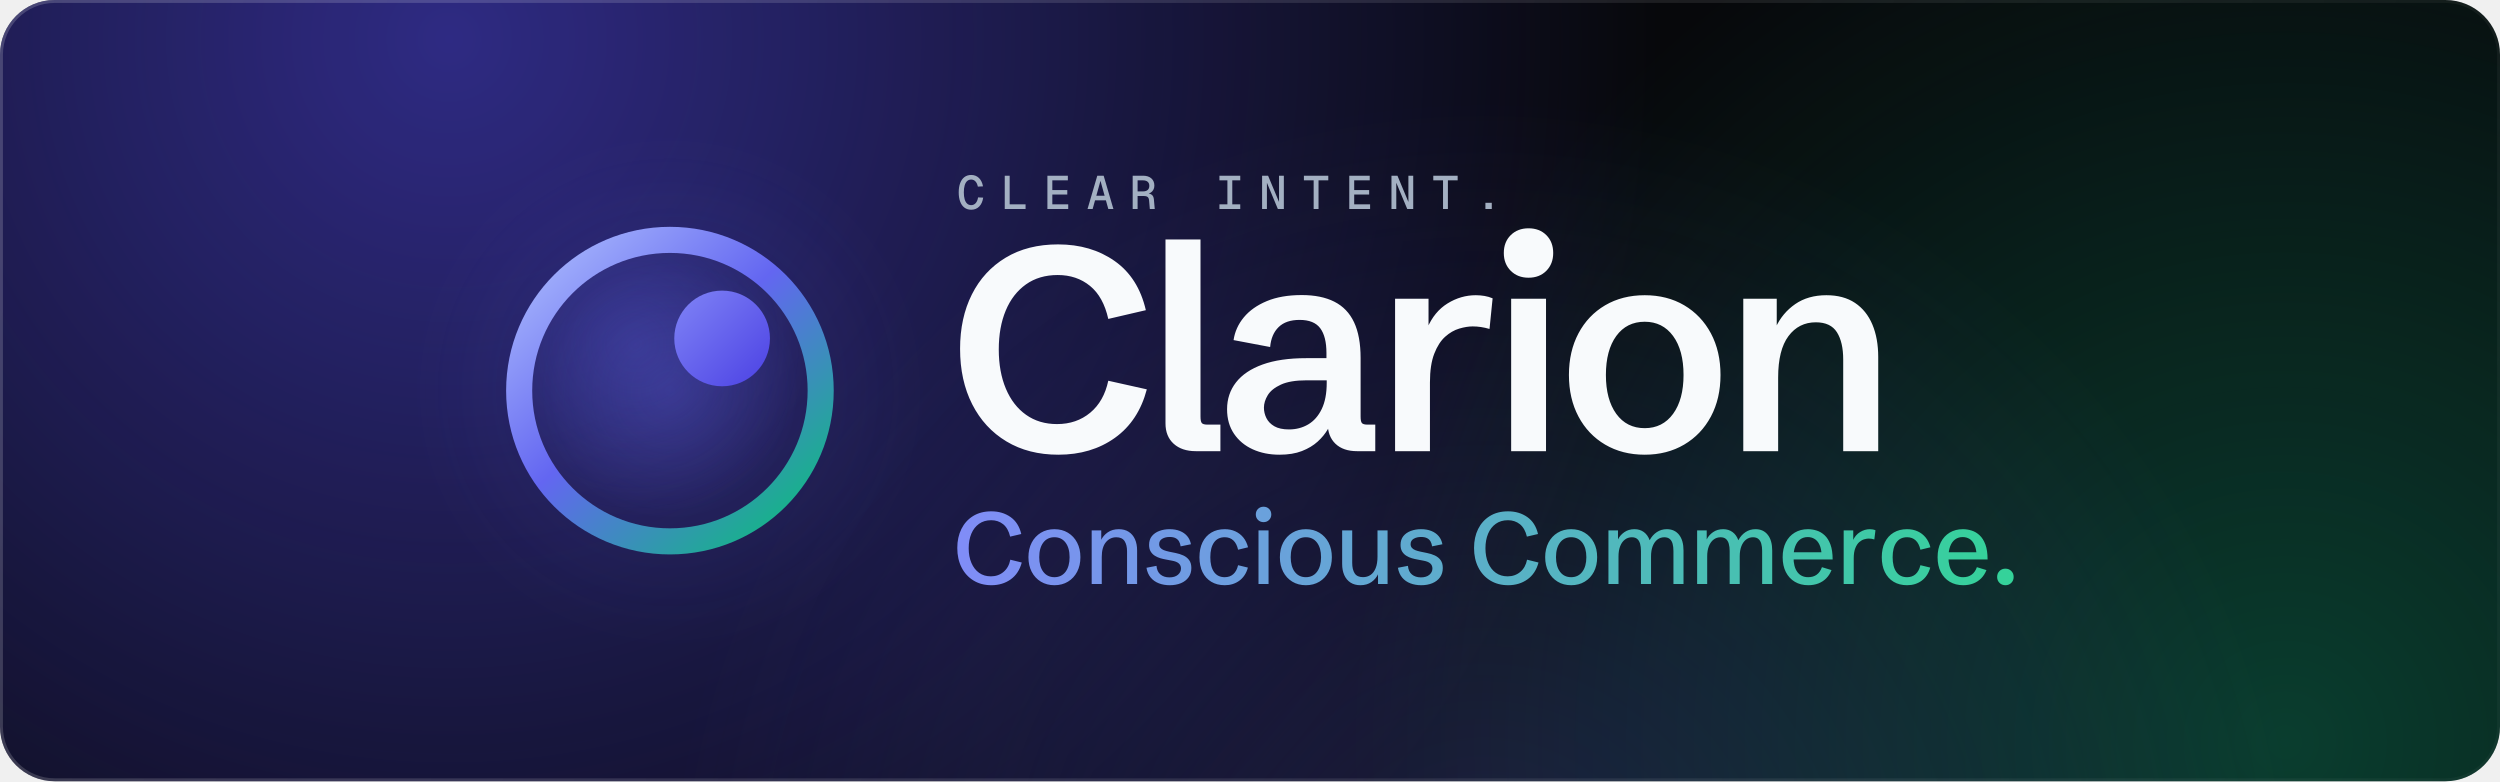
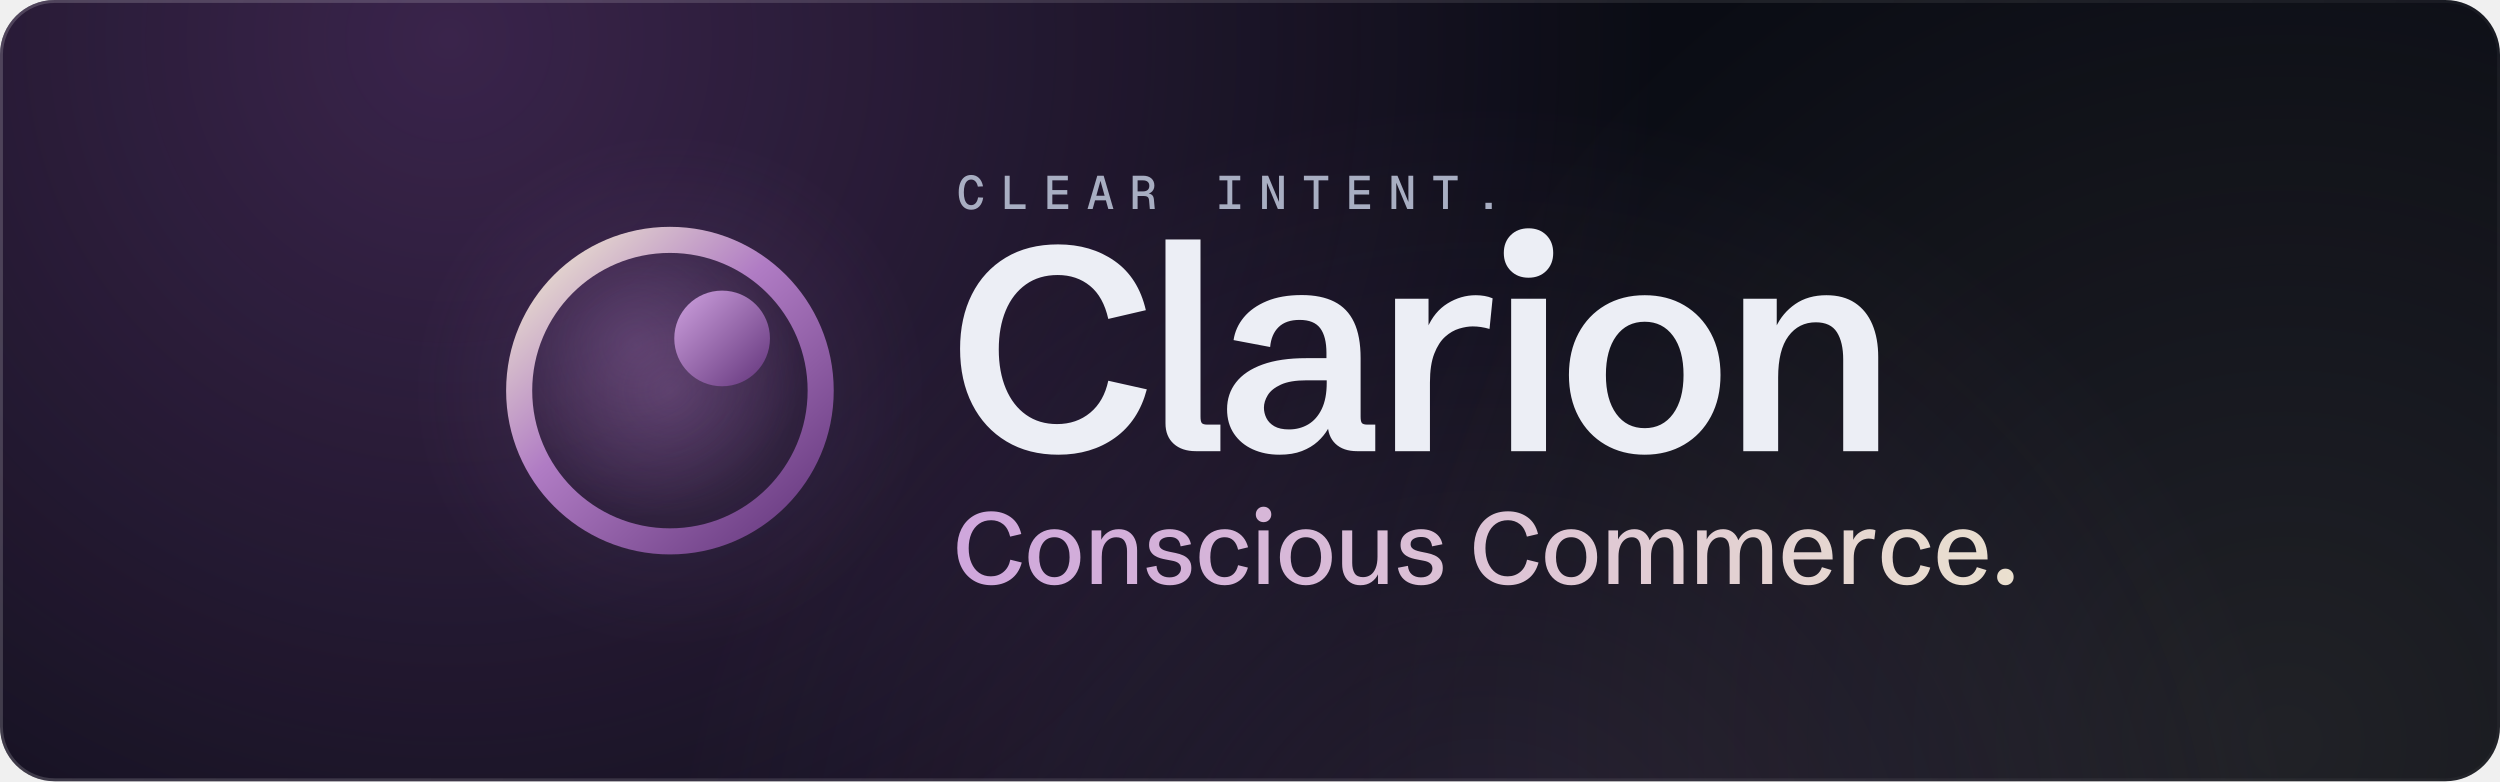
<svg xmlns="http://www.w3.org/2000/svg" viewBox="0 0 1280 400" width="1280" height="400" role="img" aria-label="Clarion — Clear Intent. Conscious Commerce.">
  <style>
    /* One motion, the same as the app's splash: every seven seconds three
       focus rings converge and lock onto the lens, the focal point settles
       and a glint runs once round the ring. The canvas never moves. Eased,
       never bouncy, and still under reduced motion. */
    .focus-ring {
      transform-box: fill-box; transform-origin: center; opacity: 0;
      animation: converge 7s cubic-bezier(0.22, 1, 0.36, 1) infinite;
    }
    .focus-ring.r2 { animation-delay: 0.16s; }
    .focus-ring.r3 { animation-delay: 0.32s; }
    @keyframes converge {
      0% { transform: scale(2.4); opacity: 0; }
      12% { opacity: 0.5; }
      30%, 100% { transform: scale(1); opacity: 0; }
    }
    .halo { opacity: 0.6; animation: breathe 7s ease-in-out infinite; }
    @keyframes breathe { 0%, 22% { opacity: 0.6; } 36% { opacity: 1; } 72%, 100% { opacity: 0.6; } }
    .focal {
      transform-box: fill-box; transform-origin: center;
      animation: settle 7s cubic-bezier(0.22, 1, 0.36, 1) infinite;
    }
    @keyframes settle { 0% { transform: scale(1); } 10% { transform: scale(0.86); } 34%, 100% { transform: scale(1); } }
    .glint {
      opacity: 0; stroke-dasharray: 16 148; stroke-dashoffset: 8;
      animation: glint 7s cubic-bezier(0.65, 0, 0.35, 1) infinite;
    }
    @keyframes glint {
      0%, 31% { opacity: 0; stroke-dashoffset: 8; }
      38% { opacity: 0.75; }
      52% { opacity: 0; stroke-dashoffset: -156; }
      100% { opacity: 0; stroke-dashoffset: -156; }
    }
    @media (prefers-reduced-motion: reduce) {
      .focus-ring, .halo, .focal, .glint { animation: none; }
    }
  </style>
  <defs>
    <clipPath id="card">
      <rect width="1280" height="400" rx="28" />
    </clipPath>
    <radialGradient id="aurora-iris" cx="230" cy="20" r="620" gradientUnits="userSpaceOnUse">
-       <stop offset="0" stop-color="#4F46E5" stop-opacity="0.55" />
-       <stop offset="1" stop-color="#4F46E5" stop-opacity="0" />
+       <stop offset="0" stop-color="#6A3C82" stop-opacity="0.50" />
+       <stop offset="1" stop-color="#6A3C82" stop-opacity="0" />
    </radialGradient>
    <radialGradient id="aurora-emerald" cx="1170" cy="380" r="480" gradientUnits="userSpaceOnUse">
-       <stop offset="0" stop-color="#10B981" stop-opacity="0.30" />
-       <stop offset="1" stop-color="#10B981" stop-opacity="0" />
+       <stop offset="0" stop-color="#EAE0CF" stop-opacity="0.10" />
+       <stop offset="1" stop-color="#EAE0CF" stop-opacity="0" />
    </radialGradient>
    <radialGradient id="aurora-glow" cx="760" cy="470" r="420" gradientUnits="userSpaceOnUse">
-       <stop offset="0" stop-color="#6366F1" stop-opacity="0.22" />
-       <stop offset="1" stop-color="#6366F1" stop-opacity="0" />
+       <stop offset="0" stop-color="#B07CC4" stop-opacity="0.16" />
+       <stop offset="1" stop-color="#B07CC4" stop-opacity="0" />
    </radialGradient>
    <linearGradient id="rim" x1="0" y1="0" x2="1280" y2="400" gradientUnits="userSpaceOnUse">
      <stop offset="0" stop-color="#FFFFFF" stop-opacity="0.18" />
      <stop offset="1" stop-color="#FFFFFF" stop-opacity="0.03" />
    </linearGradient>
    <linearGradient id="tagline" x1="486" y1="0" x2="1032.212" y2="0" gradientUnits="userSpaceOnUse">
-       <stop offset="0" stop-color="#818CF8" />
-       <stop offset="1" stop-color="#34D399" />
+       <stop offset="0" stop-color="#CFA6DC" />
+       <stop offset="1" stop-color="#EAE0CF" />
    </linearGradient>
    <linearGradient id="ring" x1="10" y1="8" x2="54" y2="56" gradientUnits="userSpaceOnUse">
-       <stop offset="0" stop-color="#A5B4FC" />
-       <stop offset="0.45" stop-color="#6366F1" />
-       <stop offset="1" stop-color="#10B981" />
+       <stop offset="0" stop-color="#EAE0CF" />
+       <stop offset="0.42" stop-color="#B07CC4" />
+       <stop offset="1" stop-color="#6A3C82" />
    </linearGradient>
    <radialGradient id="glass" cx="26" cy="24" r="30" gradientUnits="userSpaceOnUse">
-       <stop offset="0" stop-color="#6366F1" stop-opacity="0.24" />
-       <stop offset="1" stop-color="#6366F1" stop-opacity="0" />
+       <stop offset="0" stop-color="#B07CC4" stop-opacity="0.24" />
+       <stop offset="1" stop-color="#B07CC4" stop-opacity="0" />
    </radialGradient>
    <linearGradient id="focus" x1="34" y1="16" x2="48" y2="30" gradientUnits="userSpaceOnUse">
-       <stop offset="0" stop-color="#7C7FF5" />
-       <stop offset="1" stop-color="#4F46E5" />
+       <stop offset="0" stop-color="#C79AD8" />
+       <stop offset="1" stop-color="#6A3C82" />
    </linearGradient>
    <radialGradient id="halo" cx="32" cy="32" r="44" gradientUnits="userSpaceOnUse">
-       <stop offset="0" stop-color="#6366F1" stop-opacity="0.45" />
-       <stop offset="0.5" stop-color="#6366F1" stop-opacity="0.12" />
-       <stop offset="1" stop-color="#6366F1" stop-opacity="0" />
+       <stop offset="0" stop-color="#B07CC4" stop-opacity="0.45" />
+       <stop offset="0.5" stop-color="#B07CC4" stop-opacity="0.12" />
+       <stop offset="1" stop-color="#B07CC4" stop-opacity="0" />
    </radialGradient>
  </defs>
  <g clip-path="url(#card)">
-     <rect width="1280" height="400" fill="#07080B" />
+     <rect width="1280" height="400" fill="#0A0C14" />
    <rect width="1280" height="400" fill="url(#aurora-iris)" />
    <rect width="1280" height="400" fill="url(#aurora-emerald)" />
    <rect width="1280" height="400" fill="url(#aurora-glow)" />
  </g>
  <rect x="0.75" y="0.75" width="1278.5" height="398.5" rx="27.25" fill="none" stroke="url(#rim)" stroke-width="1.5" />
  <g transform="translate(248 105) scale(2.9688)">
    <circle class="halo" cx="32" cy="32" r="44" fill="url(#halo)" />
    <circle cx="32" cy="32" r="26" fill="url(#glass)" />
    <circle class="focus-ring" cx="32" cy="32" r="26" fill="none" stroke="url(#ring)" stroke-width="0.7" />
    <circle class="focus-ring r2" cx="32" cy="32" r="26" fill="none" stroke="url(#ring)" stroke-width="0.55" />
    <circle class="focus-ring r3" cx="32" cy="32" r="26" fill="none" stroke="url(#ring)" stroke-width="0.4" />
    <circle cx="32" cy="32" r="26" fill="none" stroke="url(#ring)" stroke-width="4.5" />
    <circle class="glint" cx="32" cy="32" r="26" fill="none" stroke="#FFFFFF" stroke-width="2.2" stroke-linecap="round" transform="rotate(-135 32 32)" />
    <circle class="focal" cx="41" cy="23" r="8.25" fill="url(#focus)" />
  </g>
-   <path fill="#A3B0C2" d="M497.27 107.38L497.27 107.38Q495.21 107.38 493.78 106.30Q492.35 105.22 491.61 103.23Q490.86 101.24 490.86 98.50L490.86 98.50Q490.86 95.74 491.61 93.75Q492.35 91.76 493.78 90.67Q495.21 89.58 497.27 89.58L497.27 89.58Q499.60 89.58 501.20 91.11Q502.79 92.65 503.30 95.41L503.30 95.41L500.66 95.55Q500.30 93.78 499.40 92.85Q498.50 91.93 497.27 91.93L497.27 91.93Q496.02 91.93 495.18 92.70Q494.34 93.46 493.91 94.93Q493.48 96.39 493.48 98.50L493.48 98.50Q493.48 100.59 493.91 102.04Q494.34 103.50 495.18 104.26Q496.02 105.03 497.27 105.03L497.27 105.03Q498.59 105.03 499.53 104.02Q500.46 103.02 500.78 101.07L500.78 101.07L503.39 101.19Q502.96 104.12 501.35 105.75Q499.74 107.38 497.27 107.38ZM525.09 107L514.43 107L514.43 89.96L516.95 89.96L516.95 106.04L515.42 104.62L525.09 104.62L525.09 107ZM546.93 107L536.27 107L536.27 89.96L546.74 89.96L546.74 92.34L538.79 92.34L538.79 97.30L546.45 97.30L546.45 99.61L538.79 99.61L538.79 104.62L546.93 104.62L546.93 107ZM559.43 107L556.82 107L561.81 89.96L565.07 89.96L570.06 107L567.45 107L563.44 92.58L559.43 107ZM567.28 102.56L559.60 102.56L560.37 100.23L566.51 100.23L567.28 102.56ZM582.45 107L579.93 107L579.93 89.96L585.23 89.96Q587.94 89.96 589.49 91.33Q591.04 92.70 591.04 95.05L591.04 95.05Q591.04 96.27 590.50 97.21Q589.96 98.14 589.08 98.67Q588.21 99.20 587.22 99.27L587.22 99.27L587.13 98.98Q588.90 99.06 589.78 99.79Q590.66 100.52 590.80 102.15L590.80 102.15L591.23 107L588.71 107L588.33 102.63Q588.26 101.79 587.97 101.29Q587.68 100.78 587.08 100.57Q586.48 100.35 585.42 100.35L585.42 100.35L582.45 100.35L582.45 107ZM582.45 92.34L582.45 98L585.18 98Q586.77 98 587.61 97.26Q588.45 96.51 588.45 95.17L588.45 95.17Q588.45 93.80 587.61 93.07Q586.77 92.34 585.18 92.34L585.18 92.34L582.45 92.34ZM635.01 107L624.35 107L624.35 104.62L628.43 104.62L628.43 92.34L624.35 92.34L624.35 89.96L635.01 89.96L635.01 92.34L630.93 92.34L630.93 104.62L635.01 104.62L635.01 107ZM648.66 107L646.19 107L646.19 89.96L649.26 89.96L655.29 104.43L654.86 104.53L654.86 89.96L657.33 89.96L657.33 107L654.26 107L648.23 92.53L648.66 92.41L648.66 107ZM675.09 107L672.59 107L672.59 92.34L667.60 92.34L667.60 89.96L680.08 89.96L680.08 92.34L675.09 92.34L675.09 107ZM701.49 107L690.83 107L690.83 89.96L701.30 89.96L701.30 92.34L693.35 92.34L693.35 97.30L701.01 97.30L701.01 99.61L693.35 99.61L693.35 104.62L701.49 104.62L701.49 107ZM714.90 107L712.43 107L712.43 89.96L715.50 89.96L721.53 104.43L721.10 104.53L721.10 89.96L723.57 89.96L723.57 107L720.50 107L714.47 92.53L714.90 92.41L714.90 107ZM741.33 107L738.83 107L738.83 92.34L733.84 92.34L733.84 89.96L746.32 89.96L746.32 92.34L741.33 92.34L741.33 107ZM763.79 107L760.53 107L760.53 103.83L763.79 103.83L763.79 107Z" />
-   <path fill="#F8FAFC" d="M541.86 232.81L541.86 232.81Q526.61 232.81 515.30 226.01Q503.99 219.22 497.78 207.01Q491.56 194.79 491.56 178.61L491.56 178.61Q491.56 162.78 497.60 150.75Q503.63 138.72 514.91 131.92Q526.18 125.13 541.72 125.13L541.72 125.13Q558.63 125.13 570.73 133.66Q582.84 142.19 586.67 158.81L586.67 158.81L567.44 163.29Q564.91 151.94 558.08 146.38Q551.26 140.81 541.57 140.81L541.57 140.81Q532.03 140.81 525.28 145.62Q518.52 150.42 514.94 158.99Q511.37 167.55 511.37 178.90L511.37 178.90Q511.37 190.39 515.01 199.02Q518.66 207.66 525.35 212.39Q532.03 217.13 541.21 217.13L541.21 217.13Q551.18 217.13 558.19 211.31Q565.20 205.49 567.44 194.94L567.44 194.94L587.17 199.35Q582.91 215.54 570.84 224.17Q558.77 232.81 541.86 232.81ZM624.85 231L612.27 231Q605.12 231 600.93 227.21Q596.73 223.41 596.73 216.76L596.73 216.76L596.73 122.60L614.66 122.60L614.66 213.37Q614.66 215.82 615.34 216.62Q616.03 217.41 618.27 217.41L618.27 217.41L624.85 217.41L624.85 231ZM655.08 232.81L655.08 232.81Q647.49 232.81 641.42 230.06Q635.35 227.31 631.81 222.08Q628.26 216.84 628.26 209.54L628.26 209.54Q628.26 201.66 632.85 195.77Q637.44 189.88 646.44 186.63Q655.44 183.38 668.73 183.38L668.73 183.38L680.44 183.38L679.14 185.11L679.14 180.70Q679.14 172.32 675.96 168.06Q672.78 163.79 665.41 163.79L665.41 163.79Q658.40 163.79 654.64 167.48Q650.88 171.16 650.31 177.67L650.31 177.67L631.59 174.13Q632.53 167.70 636.83 162.49Q641.13 157.29 648.57 154.18Q656.01 151.07 666.49 151.07L666.49 151.07Q676.47 151.07 683.19 154.47Q689.91 157.87 693.27 164.99Q696.63 172.10 696.63 183.38L696.63 183.38L696.63 213.37Q696.63 215.82 697.31 216.62Q698.00 217.41 700.24 217.41L700.24 217.41L704.14 217.41L704.14 231L694.82 231Q687.74 231 683.76 227.21Q679.79 223.41 679.79 216.76L679.79 216.76L679.79 212.36L682.83 213.22Q681.81 216.33 679.86 219.73Q677.91 223.12 674.66 226.09Q671.41 229.05 666.60 230.93Q661.80 232.81 655.08 232.81ZM659.99 219.87L659.99 219.87Q665.41 219.87 669.78 217.31Q674.15 214.74 676.72 209.43Q679.28 204.12 679.28 196.02L679.28 196.02L679.28 194.72L669.02 194.72Q660.57 194.72 655.80 196.93Q651.03 199.13 649.08 202.35Q647.13 205.56 647.13 208.74L647.13 208.74Q647.13 211.49 648.39 214.05Q649.66 216.62 652.47 218.25Q655.29 219.87 659.99 219.87ZM732.13 231L714.28 231L714.28 152.95L731.41 152.95L731.41 170.15L730.76 167.98Q734.37 159.53 741.17 155.34Q747.96 151.15 755.62 151.15L755.62 151.15Q757.79 151.15 759.99 151.51Q762.20 151.87 764.22 152.74L764.22 152.74L762.63 168.42Q758.22 167.12 754.03 167.12L754.03 167.12Q750.92 167.12 747.13 168.24Q743.34 169.36 739.94 172.39Q736.54 175.43 734.34 181.10Q732.13 186.77 732.13 195.81L732.13 195.81L732.13 231ZM791.56 231L773.71 231L773.71 152.95L791.56 152.95L791.56 231ZM782.60 142.19L782.60 142.19Q777.03 142.19 773.49 138.64Q769.95 135.10 769.95 129.54L769.95 129.54Q769.95 123.90 773.49 120.40Q777.03 116.89 782.60 116.89L782.60 116.89Q788.24 116.89 791.74 120.40Q795.24 123.90 795.24 129.54L795.24 129.54Q795.24 135.10 791.74 138.64Q788.24 142.19 782.60 142.19ZM842.10 232.81L842.10 232.81Q830.61 232.81 821.83 227.64Q813.05 222.47 808.17 213.26Q803.29 204.04 803.29 191.98L803.29 191.98Q803.29 179.91 808.17 170.69Q813.05 161.48 821.83 156.31Q830.61 151.15 842.10 151.15L842.10 151.15Q853.59 151.15 862.33 156.31Q871.07 161.48 875.99 170.69Q880.90 179.91 880.90 191.98L880.90 191.98Q880.90 204.04 875.99 213.26Q871.07 222.47 862.29 227.64Q853.51 232.81 842.10 232.81ZM842.10 219.22L842.10 219.22Q851.27 219.22 856.62 211.89Q861.97 204.55 861.97 191.98L861.97 191.98Q861.97 179.33 856.62 172.03Q851.27 164.73 842.10 164.73L842.10 164.73Q832.85 164.73 827.53 172.03Q822.22 179.33 822.22 191.98L822.22 191.98Q822.22 204.55 827.53 211.89Q832.85 219.22 842.10 219.22ZM910.41 231L892.56 231L892.56 152.95L909.69 152.95L909.69 170.80L909.18 167.62Q912.58 160.25 919.15 155.70Q925.73 151.15 935.13 151.15L935.13 151.15Q943.87 151.15 949.76 155.08Q955.65 159.02 958.65 166.14Q961.65 173.26 961.65 182.80L961.65 182.80L961.65 231L943.72 231L943.72 184.03Q943.72 175.21 940.51 170.12Q937.29 165.02 929.71 165.02L929.71 165.02Q920.96 165.02 915.69 172.10Q910.41 179.19 910.41 193.28L910.41 193.28L910.41 231Z" />
+   <path fill="#A8AEC2" d="M497.27 107.38L497.27 107.38Q495.21 107.38 493.78 106.30Q492.35 105.22 491.61 103.23Q490.86 101.24 490.86 98.50L490.86 98.50Q490.86 95.74 491.61 93.75Q492.35 91.76 493.78 90.67Q495.21 89.58 497.27 89.58L497.27 89.58Q499.60 89.58 501.20 91.11Q502.79 92.65 503.30 95.41L503.30 95.41L500.66 95.55Q500.30 93.78 499.40 92.85Q498.50 91.93 497.27 91.93L497.27 91.93Q496.02 91.93 495.18 92.70Q494.34 93.46 493.91 94.93Q493.48 96.39 493.48 98.50L493.48 98.50Q493.48 100.59 493.91 102.04Q494.34 103.50 495.18 104.26Q496.02 105.03 497.27 105.03L497.27 105.03Q498.59 105.03 499.53 104.02Q500.46 103.02 500.78 101.07L500.78 101.07L503.39 101.19Q502.96 104.12 501.35 105.75Q499.74 107.38 497.27 107.38ZM525.09 107L514.43 107L514.43 89.96L516.95 89.96L516.95 106.04L515.42 104.62L525.09 104.62L525.09 107ZM546.93 107L536.27 107L536.27 89.96L546.74 89.96L546.74 92.34L538.79 92.34L538.79 97.30L546.45 97.30L546.45 99.61L538.79 99.61L538.79 104.62L546.93 104.62L546.93 107ZM559.43 107L556.82 107L561.81 89.96L565.07 89.96L570.06 107L567.45 107L563.44 92.58L559.43 107ZM567.28 102.56L559.60 102.56L560.37 100.23L566.51 100.23L567.28 102.56ZM582.45 107L579.93 107L579.93 89.96L585.23 89.96Q587.94 89.96 589.49 91.33Q591.04 92.70 591.04 95.05L591.04 95.05Q591.04 96.27 590.50 97.21Q589.96 98.14 589.08 98.67Q588.21 99.20 587.22 99.27L587.22 99.27L587.13 98.98Q588.90 99.06 589.78 99.79Q590.66 100.52 590.80 102.15L590.80 102.15L591.23 107L588.71 107L588.33 102.63Q588.26 101.79 587.97 101.29Q587.68 100.78 587.08 100.57Q586.48 100.35 585.42 100.35L585.42 100.35L582.45 100.35L582.45 107ZM582.45 92.34L582.45 98L585.18 98Q586.77 98 587.61 97.26Q588.45 96.51 588.45 95.17L588.45 95.17Q588.45 93.80 587.61 93.07Q586.77 92.34 585.18 92.34L585.18 92.34L582.45 92.34ZM635.01 107L624.35 107L624.35 104.62L628.43 104.62L628.43 92.34L624.35 92.34L624.35 89.96L635.01 89.96L635.01 92.34L630.93 92.34L630.93 104.62L635.01 104.62L635.01 107ZM648.66 107L646.19 107L646.19 89.96L649.26 89.96L655.29 104.43L654.86 104.53L654.86 89.96L657.33 89.96L657.33 107L654.26 107L648.23 92.53L648.66 92.41L648.66 107ZM675.09 107L672.59 107L672.59 92.34L667.60 92.34L667.60 89.96L680.08 89.96L680.08 92.34L675.09 92.34L675.09 107ZM701.49 107L690.83 107L690.83 89.96L701.30 89.96L701.30 92.34L693.35 92.34L693.35 97.30L701.01 97.30L701.01 99.61L693.35 99.61L693.35 104.62L701.49 104.62L701.49 107ZM714.90 107L712.43 107L712.43 89.96L715.50 89.96L721.53 104.43L721.10 104.53L721.10 89.96L723.57 89.96L723.57 107L720.50 107L714.47 92.53L714.90 92.41L714.90 107ZM741.33 107L738.83 107L738.83 92.34L733.84 92.34L733.84 89.96L746.32 89.96L746.32 92.34L741.33 92.34L741.33 107ZM763.79 107L760.53 107L760.53 103.83L763.79 103.83L763.79 107Z" />
+   <path fill="#ECEEF5" d="M541.86 232.81L541.86 232.81Q526.61 232.81 515.30 226.01Q503.99 219.22 497.78 207.01Q491.56 194.79 491.56 178.61L491.56 178.61Q491.56 162.78 497.60 150.75Q503.63 138.72 514.91 131.92Q526.18 125.13 541.72 125.13L541.72 125.13Q558.63 125.13 570.73 133.66Q582.84 142.19 586.67 158.81L586.67 158.81L567.44 163.29Q564.91 151.94 558.08 146.38Q551.26 140.81 541.57 140.81L541.57 140.81Q532.03 140.81 525.28 145.62Q518.52 150.42 514.94 158.99Q511.37 167.55 511.37 178.90L511.37 178.90Q511.37 190.39 515.01 199.02Q518.66 207.66 525.35 212.39Q532.03 217.13 541.21 217.13L541.21 217.13Q551.18 217.13 558.19 211.31Q565.20 205.49 567.44 194.94L567.44 194.94L587.17 199.35Q582.91 215.54 570.84 224.17Q558.77 232.81 541.86 232.81ZM624.85 231L612.27 231Q605.12 231 600.93 227.21Q596.73 223.41 596.73 216.76L596.73 216.76L596.73 122.60L614.66 122.60L614.66 213.37Q614.66 215.82 615.34 216.62Q616.03 217.41 618.27 217.41L618.27 217.41L624.85 217.41L624.85 231ZM655.08 232.81L655.08 232.81Q647.49 232.81 641.42 230.06Q635.35 227.31 631.81 222.08Q628.26 216.84 628.26 209.54L628.26 209.54Q628.26 201.66 632.85 195.77Q637.44 189.88 646.44 186.63Q655.44 183.38 668.73 183.38L668.73 183.38L680.44 183.38L679.14 185.11L679.14 180.70Q679.14 172.32 675.96 168.06Q672.78 163.79 665.41 163.79L665.41 163.79Q658.40 163.79 654.64 167.48Q650.88 171.16 650.31 177.67L650.31 177.67L631.59 174.13Q632.53 167.70 636.83 162.49Q641.13 157.29 648.57 154.18Q656.01 151.07 666.49 151.07L666.49 151.07Q676.47 151.07 683.19 154.47Q689.91 157.87 693.27 164.99Q696.63 172.10 696.63 183.38L696.63 183.38L696.63 213.37Q696.63 215.82 697.31 216.62Q698.00 217.41 700.24 217.41L700.24 217.41L704.14 217.41L704.14 231L694.82 231Q687.74 231 683.76 227.21Q679.79 223.41 679.79 216.76L679.79 216.76L679.79 212.36L682.83 213.22Q681.81 216.33 679.86 219.73Q677.91 223.12 674.66 226.09Q671.41 229.05 666.60 230.93Q661.80 232.81 655.08 232.81ZM659.99 219.87L659.99 219.87Q665.41 219.87 669.78 217.31Q674.15 214.74 676.72 209.43Q679.28 204.12 679.28 196.02L679.28 196.02L679.28 194.72L669.02 194.72Q660.57 194.72 655.80 196.93Q651.03 199.13 649.08 202.35Q647.13 205.56 647.13 208.74L647.13 208.74Q647.13 211.49 648.39 214.05Q649.66 216.62 652.47 218.25Q655.29 219.87 659.99 219.87ZM732.13 231L714.28 231L714.28 152.95L731.41 152.95L731.41 170.15L730.76 167.98Q734.37 159.53 741.17 155.34Q747.96 151.15 755.62 151.15L755.62 151.15Q757.79 151.15 759.99 151.51Q762.20 151.87 764.22 152.74L764.22 152.74L762.63 168.42Q758.22 167.12 754.03 167.12L754.03 167.12Q750.92 167.12 747.13 168.24Q743.34 169.36 739.94 172.39Q736.54 175.43 734.34 181.10Q732.13 186.77 732.13 195.81L732.13 195.81L732.13 231ZM791.56 231L773.71 231L773.71 152.95L791.56 152.95L791.56 231ZM782.60 142.19L782.60 142.19Q777.03 142.19 773.49 138.64Q769.95 135.10 769.95 129.54L769.95 129.54Q769.95 123.90 773.49 120.40Q777.03 116.89 782.60 116.89L782.60 116.89Q788.24 116.89 791.74 120.40Q795.24 123.90 795.24 129.54L795.24 129.54Q795.24 135.10 791.74 138.64Q788.24 142.19 782.60 142.19ZM842.10 232.81L842.10 232.81Q830.61 232.81 821.83 227.64Q813.05 222.47 808.17 213.26Q803.29 204.04 803.29 191.98L803.29 191.98Q803.29 179.91 808.17 170.69Q813.05 161.48 821.83 156.31Q830.61 151.15 842.10 151.15L842.10 151.15Q853.59 151.15 862.33 156.31Q871.07 161.48 875.99 170.69Q880.90 179.91 880.90 191.98L880.90 191.98Q880.90 204.04 875.99 213.26Q871.07 222.47 862.29 227.64Q853.51 232.81 842.10 232.81ZM842.10 219.22L842.10 219.22Q851.27 219.22 856.62 211.89Q861.97 204.55 861.97 191.98L861.97 191.98Q861.97 179.33 856.62 172.03Q851.27 164.73 842.10 164.73L842.10 164.73Q832.85 164.73 827.53 172.03Q822.22 179.33 822.22 191.98L822.22 191.98Q822.22 204.55 827.53 211.89Q832.85 219.22 842.10 219.22ZM910.41 231L892.56 231L892.56 152.95L909.69 152.95L909.69 170.80L909.18 167.62Q912.58 160.25 919.15 155.70Q925.73 151.15 935.13 151.15L935.13 151.15Q943.87 151.15 949.76 155.08Q955.65 159.02 958.65 166.14Q961.65 173.26 961.65 182.80L961.65 182.80L961.65 231L943.72 231L943.72 184.03Q943.72 175.21 940.51 170.12Q937.29 165.02 929.71 165.02L929.71 165.02Q920.96 165.02 915.69 172.10Q910.41 179.19 910.41 193.28L910.41 193.28L910.41 231Z" />
  <path fill="url(#tagline)" d="M507.60 299.63L507.60 299.63Q502.35 299.63 498.41 297.21Q494.47 294.79 492.30 290.49Q490.13 286.20 490.13 280.57L490.13 280.57Q490.13 275.08 492.23 270.85Q494.32 266.63 498.22 264.21Q502.12 261.80 507.55 261.80L507.55 261.80Q513.21 261.80 517.38 264.71Q521.54 267.62 522.89 273.41L522.89 273.41L517.20 274.75Q516.18 270.46 513.62 268.40Q511.05 266.35 507.50 266.35L507.50 266.35Q503.84 266.35 501.27 268.19Q498.69 270.03 497.33 273.25Q495.97 276.48 495.97 280.69L495.97 280.69Q495.97 284.98 497.37 288.23Q498.77 291.48 501.30 293.29Q503.84 295.09 507.32 295.09L507.32 295.09Q511.08 295.09 513.78 292.84Q516.49 290.60 517.28 286.56L517.28 286.56L523.14 288.01Q521.64 293.67 517.47 296.65Q513.29 299.63 507.60 299.63ZM539.86 299.63L539.86 299.63Q535.93 299.63 532.92 297.81Q529.91 295.98 528.23 292.75Q526.56 289.53 526.56 285.29L526.56 285.29Q526.56 281.05 528.23 277.82Q529.91 274.60 532.92 272.77Q535.93 270.94 539.86 270.94L539.86 270.94Q543.80 270.94 546.81 272.77Q549.81 274.60 551.49 277.82Q553.17 281.05 553.17 285.29L553.17 285.29Q553.17 289.53 551.49 292.75Q549.81 295.98 546.81 297.81Q543.80 299.63 539.86 299.63ZM539.86 295.52L539.86 295.52Q543.47 295.52 545.55 292.77Q547.63 290.01 547.63 285.29L547.63 285.29Q547.63 280.54 545.55 277.80Q543.47 275.06 539.86 275.06L539.86 275.06Q536.26 275.06 534.17 277.80Q532.09 280.54 532.09 285.29L532.09 285.29Q532.09 290.01 534.17 292.77Q536.26 295.52 539.86 295.52ZM564.10 299L558.94 299L558.94 271.58L563.84 271.58L563.84 277.80L563.67 276.68Q564.81 274.22 567.14 272.58Q569.48 270.94 572.83 270.94L572.83 270.94Q575.83 270.94 577.91 272.29Q579.99 273.63 581.10 276.07Q582.20 278.51 582.20 281.89L582.20 281.89L582.20 299L577.05 299L577.05 282.27Q577.05 278.99 575.78 277.04Q574.51 275.08 571.54 275.08L571.54 275.08Q568.29 275.08 566.19 277.65Q564.10 280.21 564.10 285.14L564.10 285.14L564.10 299ZM598.90 299.63L598.90 299.63Q595.87 299.63 593.36 298.67Q590.85 297.71 589.18 295.74Q587.52 293.77 586.99 290.70L586.99 290.70L592.12 289.71Q592.37 292.68 594.16 294.15Q595.95 295.62 598.74 295.62L598.74 295.62Q601.54 295.62 603.10 294.29Q604.66 292.96 604.66 291.08L604.66 291.08Q604.66 289.45 603.53 288.46Q602.40 287.47 600.09 287.07L600.09 287.07L596.99 286.48Q595.62 286.25 594.11 285.81Q592.60 285.37 591.29 284.55Q589.98 283.74 589.16 282.39Q588.33 281.05 588.33 278.99L588.33 278.99Q588.33 276.28 589.75 274.51Q591.18 272.75 593.58 271.84Q595.98 270.94 598.84 270.94L598.84 270.94Q601.82 270.94 604.10 271.86Q606.39 272.77 607.85 274.49Q609.31 276.20 609.76 278.66L609.76 278.66L604.48 279.73Q604.30 278.31 603.69 277.23Q603.08 276.15 601.92 275.54Q600.75 274.93 598.84 274.93L598.84 274.93Q596.61 274.93 595.05 275.86Q593.49 276.78 593.49 278.61L593.49 278.61Q593.49 279.68 594.08 280.43Q594.68 281.18 595.82 281.65Q596.97 282.12 598.64 282.47L598.64 282.47L601.87 283.13Q604.02 283.54 605.86 284.39Q607.71 285.24 608.84 286.77Q609.97 288.31 609.97 290.82L609.97 290.82Q609.97 293.59 608.54 295.57Q607.12 297.55 604.63 298.59Q602.15 299.63 598.90 299.63ZM627.09 299.63L627.09 299.63Q623.11 299.63 620.19 297.88Q617.27 296.13 615.69 292.91Q614.12 289.68 614.12 285.29L614.12 285.29Q614.12 280.87 615.69 277.66Q617.27 274.45 620.17 272.70Q623.08 270.94 627.07 270.94L627.07 270.94Q630.06 270.94 632.47 272.04Q634.89 273.13 636.58 275.20Q638.26 277.27 639.00 280.21L639.00 280.21L633.90 281.46Q633.21 278.33 631.47 276.69Q629.73 275.06 627.07 275.06L627.07 275.06Q623.46 275.06 621.57 277.76Q619.68 280.46 619.68 285.31L619.68 285.31Q619.68 290.16 621.57 292.84Q623.46 295.52 627.07 295.52L627.07 295.52Q629.71 295.52 631.45 293.96Q633.19 292.40 633.90 289.38L633.90 289.38L638.92 290.60Q638.34 292.80 637.22 294.48Q636.11 296.16 634.57 297.30Q633.03 298.44 631.14 299.04Q629.25 299.63 627.09 299.63ZM649.50 299L644.35 299L644.35 271.58L649.50 271.58L649.50 299ZM646.94 267.34L646.94 267.34Q645.23 267.34 644.10 266.21Q642.97 265.08 642.97 263.40L642.97 263.40Q642.97 261.68 644.10 260.56Q645.23 259.44 646.94 259.44L646.94 259.44Q648.64 259.44 649.77 260.56Q650.90 261.68 650.90 263.40L650.90 263.40Q650.90 265.08 649.77 266.21Q648.64 267.34 646.94 267.34ZM668.61 299.63L668.61 299.63Q664.67 299.63 661.66 297.81Q658.65 295.98 656.98 292.75Q655.30 289.53 655.30 285.29L655.30 285.29Q655.30 281.05 656.98 277.82Q658.65 274.60 661.66 272.77Q664.67 270.94 668.61 270.94L668.61 270.94Q672.54 270.94 675.55 272.77Q678.56 274.60 680.24 277.82Q681.91 281.05 681.91 285.29L681.91 285.29Q681.91 289.53 680.24 292.75Q678.56 295.98 675.55 297.81Q672.54 299.63 668.61 299.63ZM668.61 295.52L668.61 295.52Q672.21 295.52 674.29 292.77Q676.38 290.01 676.38 285.29L676.38 285.29Q676.38 280.54 674.29 277.80Q672.21 275.06 668.61 275.06L668.61 275.06Q665.00 275.06 662.92 277.80Q660.84 280.54 660.84 285.29L660.84 285.29Q660.84 290.01 662.92 292.77Q665.00 295.52 668.61 295.52ZM696.52 299.63L696.52 299.63Q693.58 299.63 691.48 298.29Q689.39 296.94 688.28 294.49Q687.18 292.04 687.18 288.69L687.18 288.69L687.18 271.58L692.33 271.58L692.33 288.21Q692.33 291.56 693.58 293.53Q694.82 295.50 697.87 295.50L697.87 295.50Q700.05 295.50 701.72 294.37Q703.38 293.24 704.33 290.90Q705.28 288.56 705.28 284.98L705.28 284.98L705.28 271.58L710.44 271.58L710.44 299L705.54 299L705.54 292.55L705.72 293.67Q704.60 296.28 702.25 297.96Q699.90 299.63 696.52 299.63ZM727.64 299.63L727.64 299.63Q724.62 299.63 722.11 298.67Q719.59 297.71 717.93 295.74Q716.27 293.77 715.73 290.70L715.73 290.70L720.86 289.71Q721.12 292.68 722.91 294.15Q724.70 295.62 727.49 295.62L727.49 295.62Q730.28 295.62 731.84 294.29Q733.40 292.96 733.40 291.08L733.40 291.08Q733.40 289.45 732.27 288.46Q731.14 287.47 728.83 287.07L728.83 287.07L725.74 286.48Q724.37 286.25 722.85 285.81Q721.34 285.37 720.04 284.55Q718.73 283.74 717.90 282.39Q717.08 281.05 717.08 278.99L717.08 278.99Q717.08 276.28 718.50 274.51Q719.92 272.75 722.32 271.84Q724.72 270.94 727.59 270.94L727.59 270.94Q730.56 270.94 732.85 271.86Q735.13 272.77 736.59 274.49Q738.05 276.20 738.51 278.66L738.51 278.66L733.23 279.73Q733.05 278.31 732.44 277.23Q731.83 276.15 730.66 275.54Q729.49 274.93 727.59 274.93L727.59 274.93Q725.36 274.93 723.79 275.86Q722.23 276.78 722.23 278.61L722.23 278.61Q722.23 279.68 722.83 280.43Q723.43 281.18 724.57 281.65Q725.71 282.12 727.39 282.47L727.39 282.47L730.61 283.13Q732.77 283.54 734.61 284.39Q736.45 285.24 737.58 286.77Q738.71 288.31 738.71 290.82L738.71 290.82Q738.71 293.59 737.29 295.57Q735.87 297.55 733.38 298.59Q730.89 299.63 727.64 299.63ZM772.18 299.63L772.18 299.63Q766.92 299.63 762.99 297.21Q759.05 294.79 756.88 290.49Q754.71 286.20 754.71 280.57L754.71 280.57Q754.71 275.08 756.80 270.85Q758.90 266.63 762.80 264.21Q766.69 261.80 772.13 261.80L772.13 261.80Q777.79 261.80 781.95 264.71Q786.12 267.62 787.46 273.41L787.46 273.41L781.77 274.75Q780.76 270.46 778.19 268.40Q775.63 266.35 772.08 266.35L772.08 266.35Q768.42 266.35 765.84 268.19Q763.26 270.03 761.91 273.25Q760.55 276.48 760.55 280.69L760.55 280.69Q760.55 284.98 761.94 288.23Q763.34 291.48 765.88 293.29Q768.42 295.09 771.90 295.09L771.90 295.09Q775.66 295.09 778.36 292.84Q781.06 290.60 781.85 286.56L781.85 286.56L787.72 288.01Q786.22 293.67 782.04 296.65Q777.86 299.63 772.18 299.63ZM804.44 299.63L804.44 299.63Q800.50 299.63 797.49 297.81Q794.48 295.98 792.81 292.75Q791.13 289.53 791.13 285.29L791.13 285.29Q791.13 281.05 792.81 277.82Q794.48 274.60 797.49 272.77Q800.50 270.94 804.44 270.94L804.44 270.94Q808.37 270.94 811.38 272.77Q814.39 274.60 816.07 277.82Q817.74 281.05 817.74 285.29L817.74 285.29Q817.74 289.53 816.07 292.75Q814.39 295.98 811.38 297.81Q808.37 299.63 804.44 299.63ZM804.44 295.52L804.44 295.52Q808.04 295.52 810.12 292.77Q812.21 290.01 812.21 285.29L812.21 285.29Q812.21 280.54 810.12 277.80Q808.04 275.06 804.44 275.06L804.44 275.06Q800.83 275.06 798.75 277.80Q796.67 280.54 796.67 285.29L796.67 285.29Q796.67 290.01 798.75 292.77Q800.83 295.52 804.44 295.52ZM828.67 299L823.52 299L823.52 271.58L828.42 271.58L828.42 276.20Q829.46 273.99 831.66 272.47Q833.85 270.94 836.87 270.94L836.87 270.94Q839.64 270.94 841.65 272.42Q843.65 273.89 844.62 276.61L844.62 276.61Q845.99 273.99 848.25 272.47Q850.51 270.94 853.43 270.94L853.43 270.94Q857.41 270.94 859.69 273.83Q861.96 276.71 861.96 281.89L861.96 281.89L861.96 299L856.80 299L856.80 282.09Q856.80 279.98 856.37 278.41Q855.94 276.83 854.91 275.96Q853.89 275.08 852.11 275.08L852.11 275.08Q850.13 275.08 848.59 276.26Q847.05 277.44 846.19 279.63Q845.33 281.81 845.33 284.88L845.33 284.88L845.33 299L840.17 299L840.17 282.09Q840.17 279.98 839.73 278.41Q839.29 276.83 838.28 275.96Q837.28 275.08 835.50 275.08L835.50 275.08Q833.52 275.08 831.97 276.25Q830.42 277.42 829.55 279.60Q828.67 281.79 828.67 284.88L828.67 284.88L828.67 299ZM874.08 299L868.93 299L868.93 271.58L873.83 271.58L873.83 276.20Q874.87 273.99 877.07 272.47Q879.26 270.94 882.28 270.94L882.28 270.94Q885.05 270.94 887.06 272.42Q889.06 273.89 890.03 276.61L890.03 276.61Q891.40 273.99 893.66 272.47Q895.92 270.94 898.84 270.94L898.84 270.94Q902.83 270.94 905.10 273.83Q907.37 276.71 907.37 281.89L907.37 281.89L907.37 299L902.22 299L902.22 282.09Q902.22 279.98 901.78 278.41Q901.35 276.83 900.32 275.96Q899.30 275.08 897.52 275.08L897.52 275.08Q895.54 275.08 894.00 276.26Q892.47 277.44 891.60 279.63Q890.74 281.81 890.74 284.88L890.74 284.88L890.74 299L885.59 299L885.59 282.09Q885.59 279.98 885.14 278.41Q884.70 276.83 883.69 275.96Q882.69 275.08 880.91 275.08L880.91 275.08Q878.93 275.08 877.38 276.25Q875.84 277.42 874.96 279.60Q874.08 281.79 874.08 284.88L874.08 284.88L874.08 299ZM925.84 299.63L925.84 299.63Q921.88 299.63 918.94 297.87Q915.99 296.11 914.35 292.89Q912.72 289.68 912.72 285.29L912.72 285.29Q912.72 280.90 914.34 277.68Q915.97 274.47 918.89 272.71Q921.81 270.94 925.69 270.94L925.69 270.94Q927.90 270.94 930.13 271.64Q932.37 272.34 934.22 274.07Q936.08 275.79 937.19 278.80Q938.31 281.81 938.31 286.43L938.31 286.43L916.04 286.43L916.04 282.75L933.79 282.75L932.67 284.27Q932.55 280.92 931.57 278.88Q930.59 276.83 929.03 275.91Q927.47 274.98 925.59 274.98L925.59 274.98Q923.28 274.98 921.64 276.21Q920.00 277.44 919.14 279.75Q918.28 282.06 918.28 285.34L918.28 285.34Q918.28 290.16 920.22 292.84Q922.16 295.52 925.82 295.52L925.82 295.52Q928.41 295.52 930.18 294.21Q931.96 292.91 932.83 290.39L932.83 290.39L937.73 291.89Q936.74 294.40 935.01 296.13Q933.28 297.86 930.95 298.75Q928.61 299.63 925.84 299.63ZM949.11 299L943.96 299L943.96 271.58L948.86 271.58L948.86 277.49L948.68 276.78Q949.93 273.89 952.35 272.42Q954.78 270.94 957.37 270.94L957.37 270.94Q958.10 270.94 958.84 271.07Q959.58 271.20 960.24 271.50L960.24 271.50L959.65 276.20Q958.20 275.74 956.78 275.74L956.78 275.74Q955.82 275.74 954.51 276.11Q953.20 276.48 951.98 277.52Q950.76 278.56 949.94 280.58Q949.11 282.60 949.11 285.87L949.11 285.87L949.11 299ZM976.45 299.63L976.45 299.63Q972.46 299.63 969.54 297.88Q966.62 296.13 965.05 292.91Q963.47 289.68 963.47 285.29L963.47 285.29Q963.47 280.87 965.05 277.66Q966.62 274.45 969.53 272.70Q972.44 270.94 976.42 270.94L976.42 270.94Q979.42 270.94 981.83 272.04Q984.24 273.13 985.93 275.20Q987.62 277.27 988.36 280.21L988.36 280.21L983.25 281.46Q982.57 278.33 980.83 276.69Q979.09 275.06 976.42 275.06L976.42 275.06Q972.82 275.06 970.93 277.76Q969.03 280.46 969.03 285.31L969.03 285.31Q969.03 290.16 970.93 292.84Q972.82 295.52 976.42 295.52L976.42 295.52Q979.06 295.52 980.80 293.96Q982.54 292.40 983.25 289.38L983.25 289.38L988.28 290.60Q987.70 292.80 986.58 294.48Q985.46 296.16 983.93 297.30Q982.39 298.44 980.50 299.04Q978.61 299.63 976.45 299.63ZM1005.18 299.63L1005.18 299.63Q1001.22 299.63 998.27 297.87Q995.33 296.11 993.69 292.89Q992.05 289.68 992.05 285.29L992.05 285.29Q992.05 280.90 993.68 277.68Q995.30 274.47 998.22 272.71Q1001.14 270.94 1005.03 270.94L1005.03 270.94Q1007.23 270.94 1009.47 271.64Q1011.70 272.34 1013.56 274.07Q1015.41 275.79 1016.53 278.80Q1017.64 281.81 1017.64 286.43L1017.64 286.43L995.38 286.43L995.38 282.75L1013.12 282.75L1012.01 284.27Q1011.88 280.92 1010.90 278.88Q1009.93 276.83 1008.36 275.91Q1006.80 274.98 1004.92 274.98L1004.92 274.98Q1002.61 274.98 1000.98 276.21Q999.34 277.44 998.47 279.75Q997.61 282.06 997.61 285.34L997.61 285.34Q997.61 290.16 999.55 292.84Q1001.50 295.52 1005.15 295.52L1005.15 295.52Q1007.74 295.52 1009.52 294.21Q1011.30 292.91 1012.16 290.39L1012.16 290.39L1017.06 291.89Q1016.07 294.40 1014.34 296.13Q1012.62 297.86 1010.28 298.75Q1007.95 299.63 1005.18 299.63ZM1026.77 299.63L1026.77 299.63Q1024.94 299.63 1023.74 298.43Q1022.53 297.22 1022.53 295.39L1022.53 295.39Q1022.53 293.57 1023.74 292.36Q1024.94 291.15 1026.77 291.15L1026.77 291.15Q1028.58 291.15 1029.78 292.36Q1030.99 293.57 1030.99 295.39L1030.99 295.39Q1030.99 297.22 1029.78 298.43Q1028.58 299.63 1026.77 299.63Z" />
</svg>
